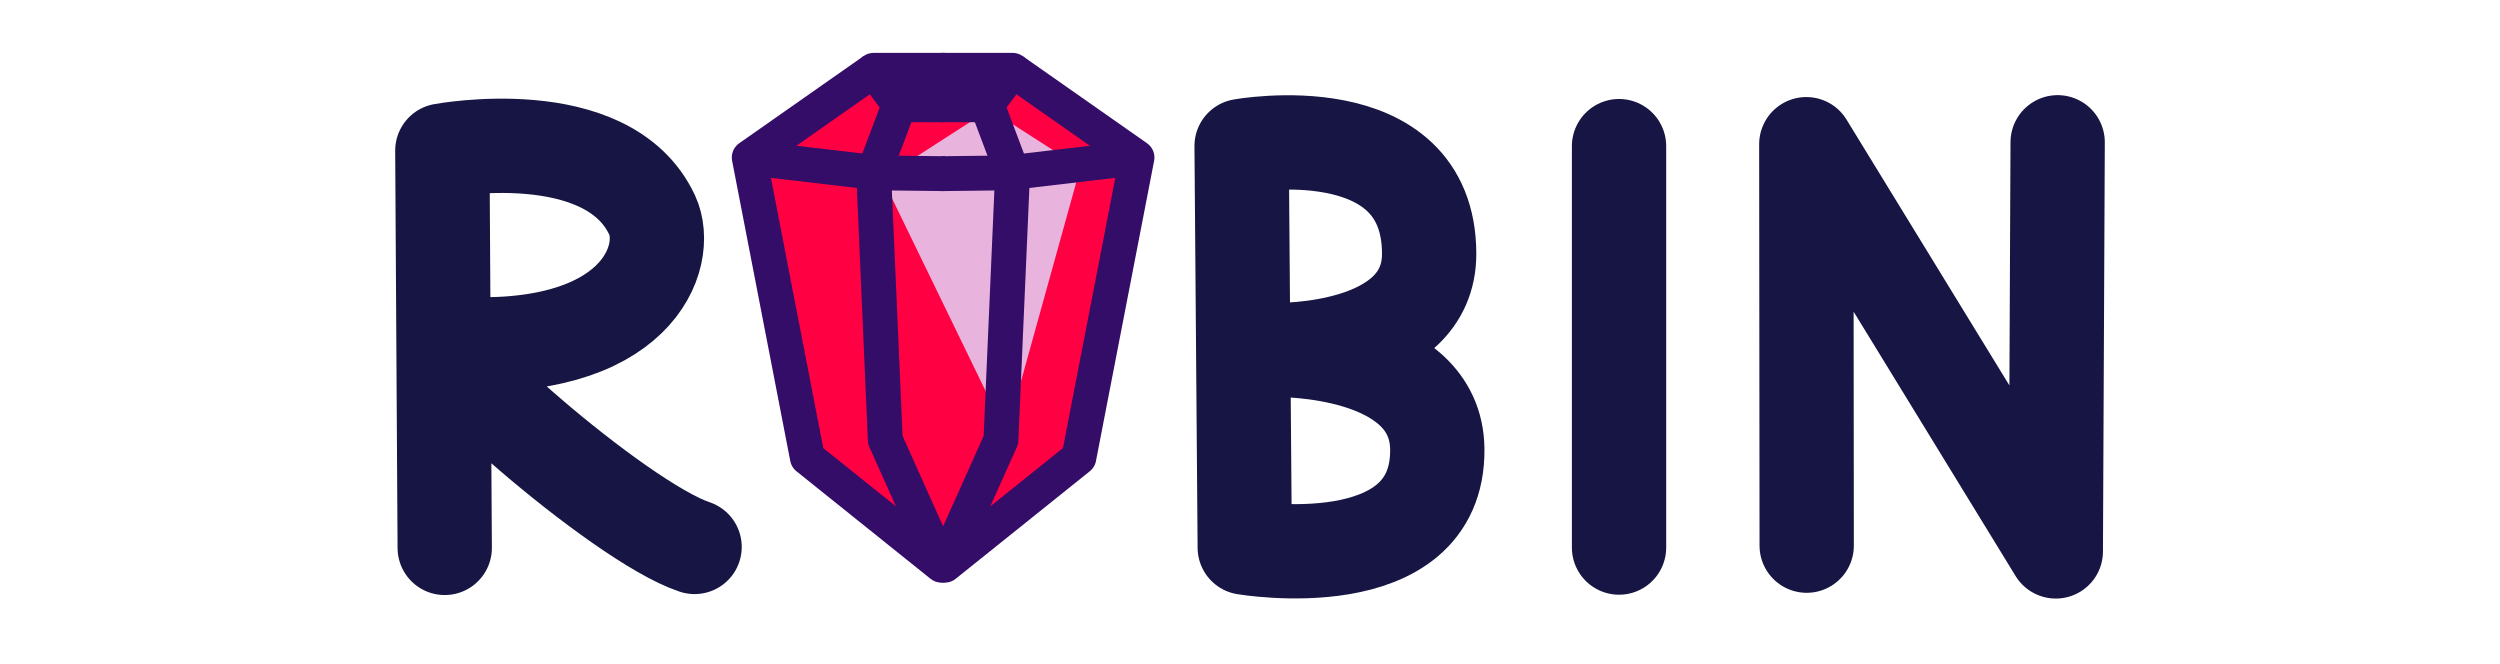
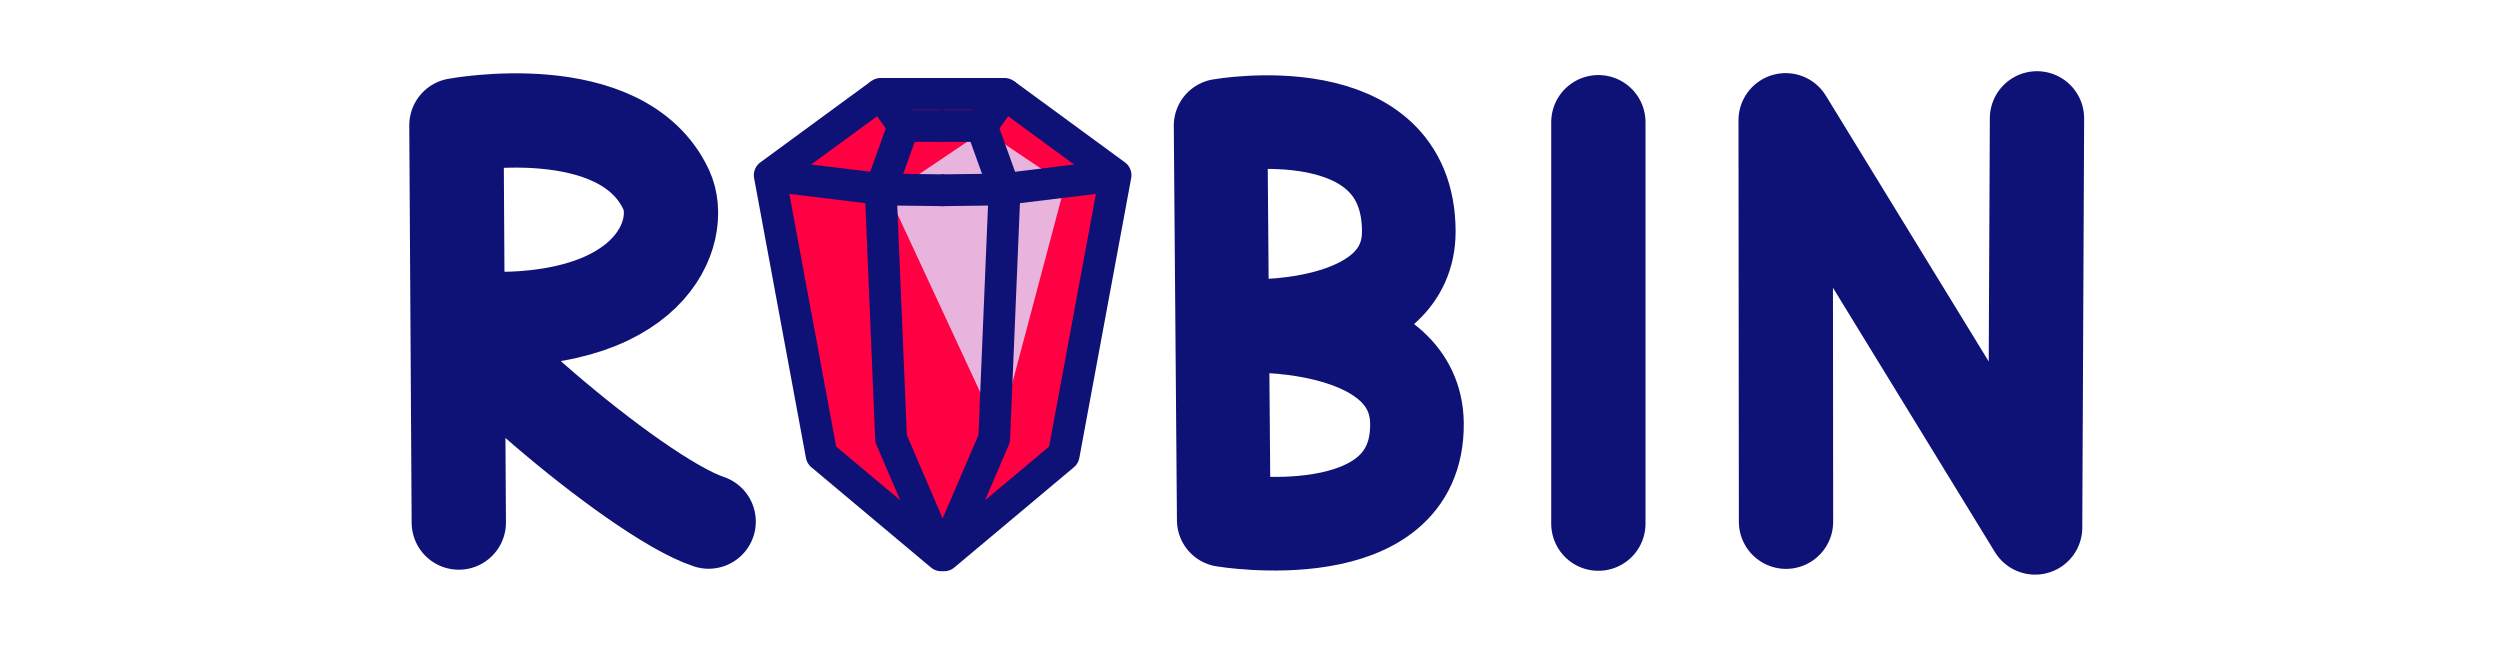
- <svg xmlns="http://www.w3.org/2000/svg" xmlns:ns1="http://vectornator.io" height="100%" stroke-miterlimit="10" style="fill-rule:nonzero;clip-rule:evenodd;stroke-linecap:round;stroke-linejoin:round;" version="1.1" viewBox="0 0 1000 265.482" width="100%" xml:space="preserve">
-   <defs />
+ <svg xmlns="http://www.w3.org/2000/svg" xmlns:ns1="http://vectornator.io" height="100%" stroke-miterlimit="10" style="fill-rule:nonzero;clip-rule:evenodd;stroke-linecap:round;stroke-linejoin:round;" version="1.1" viewBox="0 0 1000 265.482" width="100%" xml:space="preserve" id="svg12">
+   <defs id="defs1" />
  <g id="Schrift-kopieren" ns1:layerName="Schrift kopieren" />
  <g id="Ebene-4" ns1:layerName="Ebene 4" />
  <g id="Ebene-2" ns1:layerName="Ebene 2" />
  <g id="Ebene-2--" ns1:layerName="Ebene 2 -" />
  <g id="Ebene-1-kopieren" ns1:layerName="Ebene 1 kopieren">
-     <path d="M299.696 66.52L352.611 26.67L402.675 26.67L453.48 65.82C453.48 65.82 430.221 185.485 430.221 185.485L376.588 226.08L320.875 184.039C320.875 184.039 299.373 71.074 299.696 64.624" fill="#ff0043" fill-rule="nonzero" opacity="1" stroke="none" ns1:layerName="Kurve 2" />
-     <path d="M352.951 71.404L402.562 173.545L432.13 67.078L395.875 43.768L352.951 71.404Z" fill="#e8b3dc" fill-rule="nonzero" opacity="1" stroke="none" ns1:layerName="Kurve 2" />
-     <path d="M376.586 69.468L403.261 69.152L454.802 63.119" fill="none" opacity="1" stroke="#330d67" stroke-linecap="butt" stroke-linejoin="round" stroke-width="13.945" ns1:layerName="Kurve 8" />
-     <path d="M377.908 69.468L351.233 69.152L299.692 63.119" fill="none" opacity="1" stroke="#330d67" stroke-linecap="butt" stroke-linejoin="round" stroke-width="13.945" ns1:layerName="Kurve 9" />
-     <path d="M376.586 41.896L394.768 41.896L405.034 28.128L376.586 28.128" fill="none" opacity="1" stroke="#330d67" stroke-linecap="butt" stroke-linejoin="round" stroke-width="13.945" ns1:layerName="Kurve 10" />
-     <path d="M394.768 41.896L405.034 69.152L400.374 176.008L377.909 226.08L431.542 183.073L454.802 63.003L405.034 28.128" fill="none" opacity="1" stroke="#330d67" stroke-linecap="butt" stroke-linejoin="round" stroke-width="13.945" ns1:layerName="Kurve 11" />
-     <path d="M377.908 41.896L359.726 41.896L349.46 28.128L377.908 28.128" fill="none" opacity="1" stroke="#330d67" stroke-linecap="butt" stroke-linejoin="round" stroke-width="13.945" ns1:layerName="Kurve 12" />
-     <path d="M359.726 41.896L349.46 69.152L354.12 176.008L376.584 226.08L322.952 183.073L299.692 63.003L349.46 28.128" fill="none" opacity="1" stroke="#330d67" stroke-linecap="butt" stroke-linejoin="round" stroke-width="13.945" ns1:layerName="Kurve 13" />
-     <path d="M574.918 179.639C574.482 139.195 511.254 139.981 511.254 139.981C511.254 139.981 571.684 140.932 571.662 101.535C571.629 44.778 496.644 58.392 496.644 58.392L497.902 219.039C497.902 219.039 575.485 232.256 574.918 179.639Z" fill="none" opacity="1" stroke="#161543" stroke-linecap="butt" stroke-linejoin="round" stroke-width="37.721" ns1:layerName="Kurve 1" />
-     <path d="M647.615 58.453L647.615 219.025" fill="none" opacity="1" stroke="#161543" stroke-linecap="round" stroke-linejoin="round" stroke-width="37.721" ns1:layerName="Kurve 2" />
-     <path d="M722.676 218.26L722.525 57.68L822.322 220.563L823.062 56.915" fill="none" opacity="1" stroke="#161543" stroke-linecap="round" stroke-linejoin="round" stroke-width="37.721" ns1:layerName="Kurve 3" />
-     <path d="M177.888 219.156L176.938 60.238C176.938 60.238 243.034 47.865 260.852 85.999C268.6 102.581 255.046 142.248 180.396 137.361C165.745 136.402 247.227 208.571 277.832 218.773" fill="none" opacity="1" stroke="#161543" stroke-linecap="round" stroke-linejoin="round" stroke-width="37.721" ns1:layerName="Kurve 4" />
+     <path d="m 307.889,73.356 47.193,-37.156 h 44.65 l 45.311,36.502 c 0,0 -20.744,111.573 -20.744,111.573 l -47.833,37.85 -49.688,-39.198 c 0,0 -19.177,-105.326 -18.889,-111.34" fill="#ff0043" fill-rule="nonzero" opacity="1" stroke="none" ns1:layerName="Kurve 2" id="path1" style="stroke-width:0.912" />
+     <path d="M 355.385,77.909 399.631,173.143 426.002,73.876 393.667,52.142 Z" fill="#e8b3dc" fill-rule="nonzero" opacity="1" stroke="none" ns1:layerName="Kurve 2" id="path2" style="stroke-width:0.912" />
+     <path d="m 376.464,76.104 23.79,-0.294 45.967,-5.625" fill="none" opacity="1" stroke="#330d67" stroke-linecap="butt" stroke-linejoin="round" stroke-width="12.716" ns1:layerName="Kurve 8" id="path3" style="stroke:#0e1176;stroke-opacity:1" />
+     <path d="M 377.643,76.104 353.853,75.81 307.886,70.185" fill="none" opacity="1" stroke="#330d67" stroke-linecap="butt" stroke-linejoin="round" stroke-width="12.716" ns1:layerName="Kurve 9" id="path4" style="stroke:#0e1176;stroke-opacity:1" />
+     <path d="M 376.464,50.397 H 392.68 l 9.156,-12.837 h -25.372" fill="none" opacity="1" stroke="#330d67" stroke-linecap="butt" stroke-linejoin="round" stroke-width="12.716" ns1:layerName="Kurve 10" id="path5" style="stroke:#0e1176;stroke-opacity:1" />
+     <path d="m 392.68,50.397 9.156,25.413 -4.156,99.63 -20.036,46.686 47.833,-40.099 20.745,-111.95 -44.386,-32.516" fill="none" opacity="1" stroke="#330d67" stroke-linecap="butt" stroke-linejoin="round" stroke-width="12.716" ns1:layerName="Kurve 11" id="path6" style="stroke:#0e1176;stroke-opacity:1" />
+     <path d="M 377.643,50.397 H 361.428 L 352.272,37.56 H 377.643" fill="none" opacity="1" stroke="#330d67" stroke-linecap="butt" stroke-linejoin="round" stroke-width="12.716" ns1:layerName="Kurve 12" id="path7" style="stroke:#0e1176;stroke-opacity:1" />
+     <path d="m 361.428,50.397 -9.156,25.413 4.156,99.63 20.035,46.686 L 328.63,182.027 307.886,70.077 352.272,37.56" fill="none" opacity="1" stroke="#330d67" stroke-linecap="butt" stroke-linejoin="round" stroke-width="12.716" ns1:layerName="Kurve 13" id="path8" style="stroke:#0e1176;stroke-opacity:1" />
+     <path d="m 566.785,169.339 c -0.438,-39.724 -63.886,-38.952 -63.886,-38.952 0,0 60.641,0.934 60.618,-37.762 C 563.485,36.878 488.238,50.25 488.238,50.25 l 1.262,157.787 c 0,0 77.853,12.982 77.284,-38.699 z" fill="none" opacity="1" stroke="#161543" stroke-linecap="butt" stroke-linejoin="round" stroke-width="37.449" ns1:layerName="Kurve 1" id="path9" style="stroke:#0e1176;stroke-opacity:1" />
+     <path d="M 639.346,48.881 V 209.453" fill="none" opacity="1" stroke="#161543" stroke-linecap="round" stroke-linejoin="round" stroke-width="37.721" ns1:layerName="Kurve 2" id="path10" style="stroke:#0e1176;stroke-opacity:1" />
+     <path d="m 714.407,208.688 -0.151,-160.58 99.797,162.883 0.74,-163.648" fill="none" opacity="1" stroke="#161543" stroke-linecap="round" stroke-linejoin="round" stroke-width="37.721" ns1:layerName="Kurve 3" id="path11" style="stroke:#0e1176;stroke-opacity:1" />
+     <path d="m 183.519,209.021 -0.95,-158.918 c 0,0 66.096,-12.373 83.914,25.761 7.748,16.582 -5.806,56.249 -80.456,51.362 -14.651,-0.959 66.831,71.21 97.436,81.412" fill="none" opacity="1" stroke="#161543" stroke-linecap="round" stroke-linejoin="round" stroke-width="37.721" ns1:layerName="Kurve 4" id="path12" style="stroke:#0e1176;stroke-opacity:1" />
  </g>
</svg>
